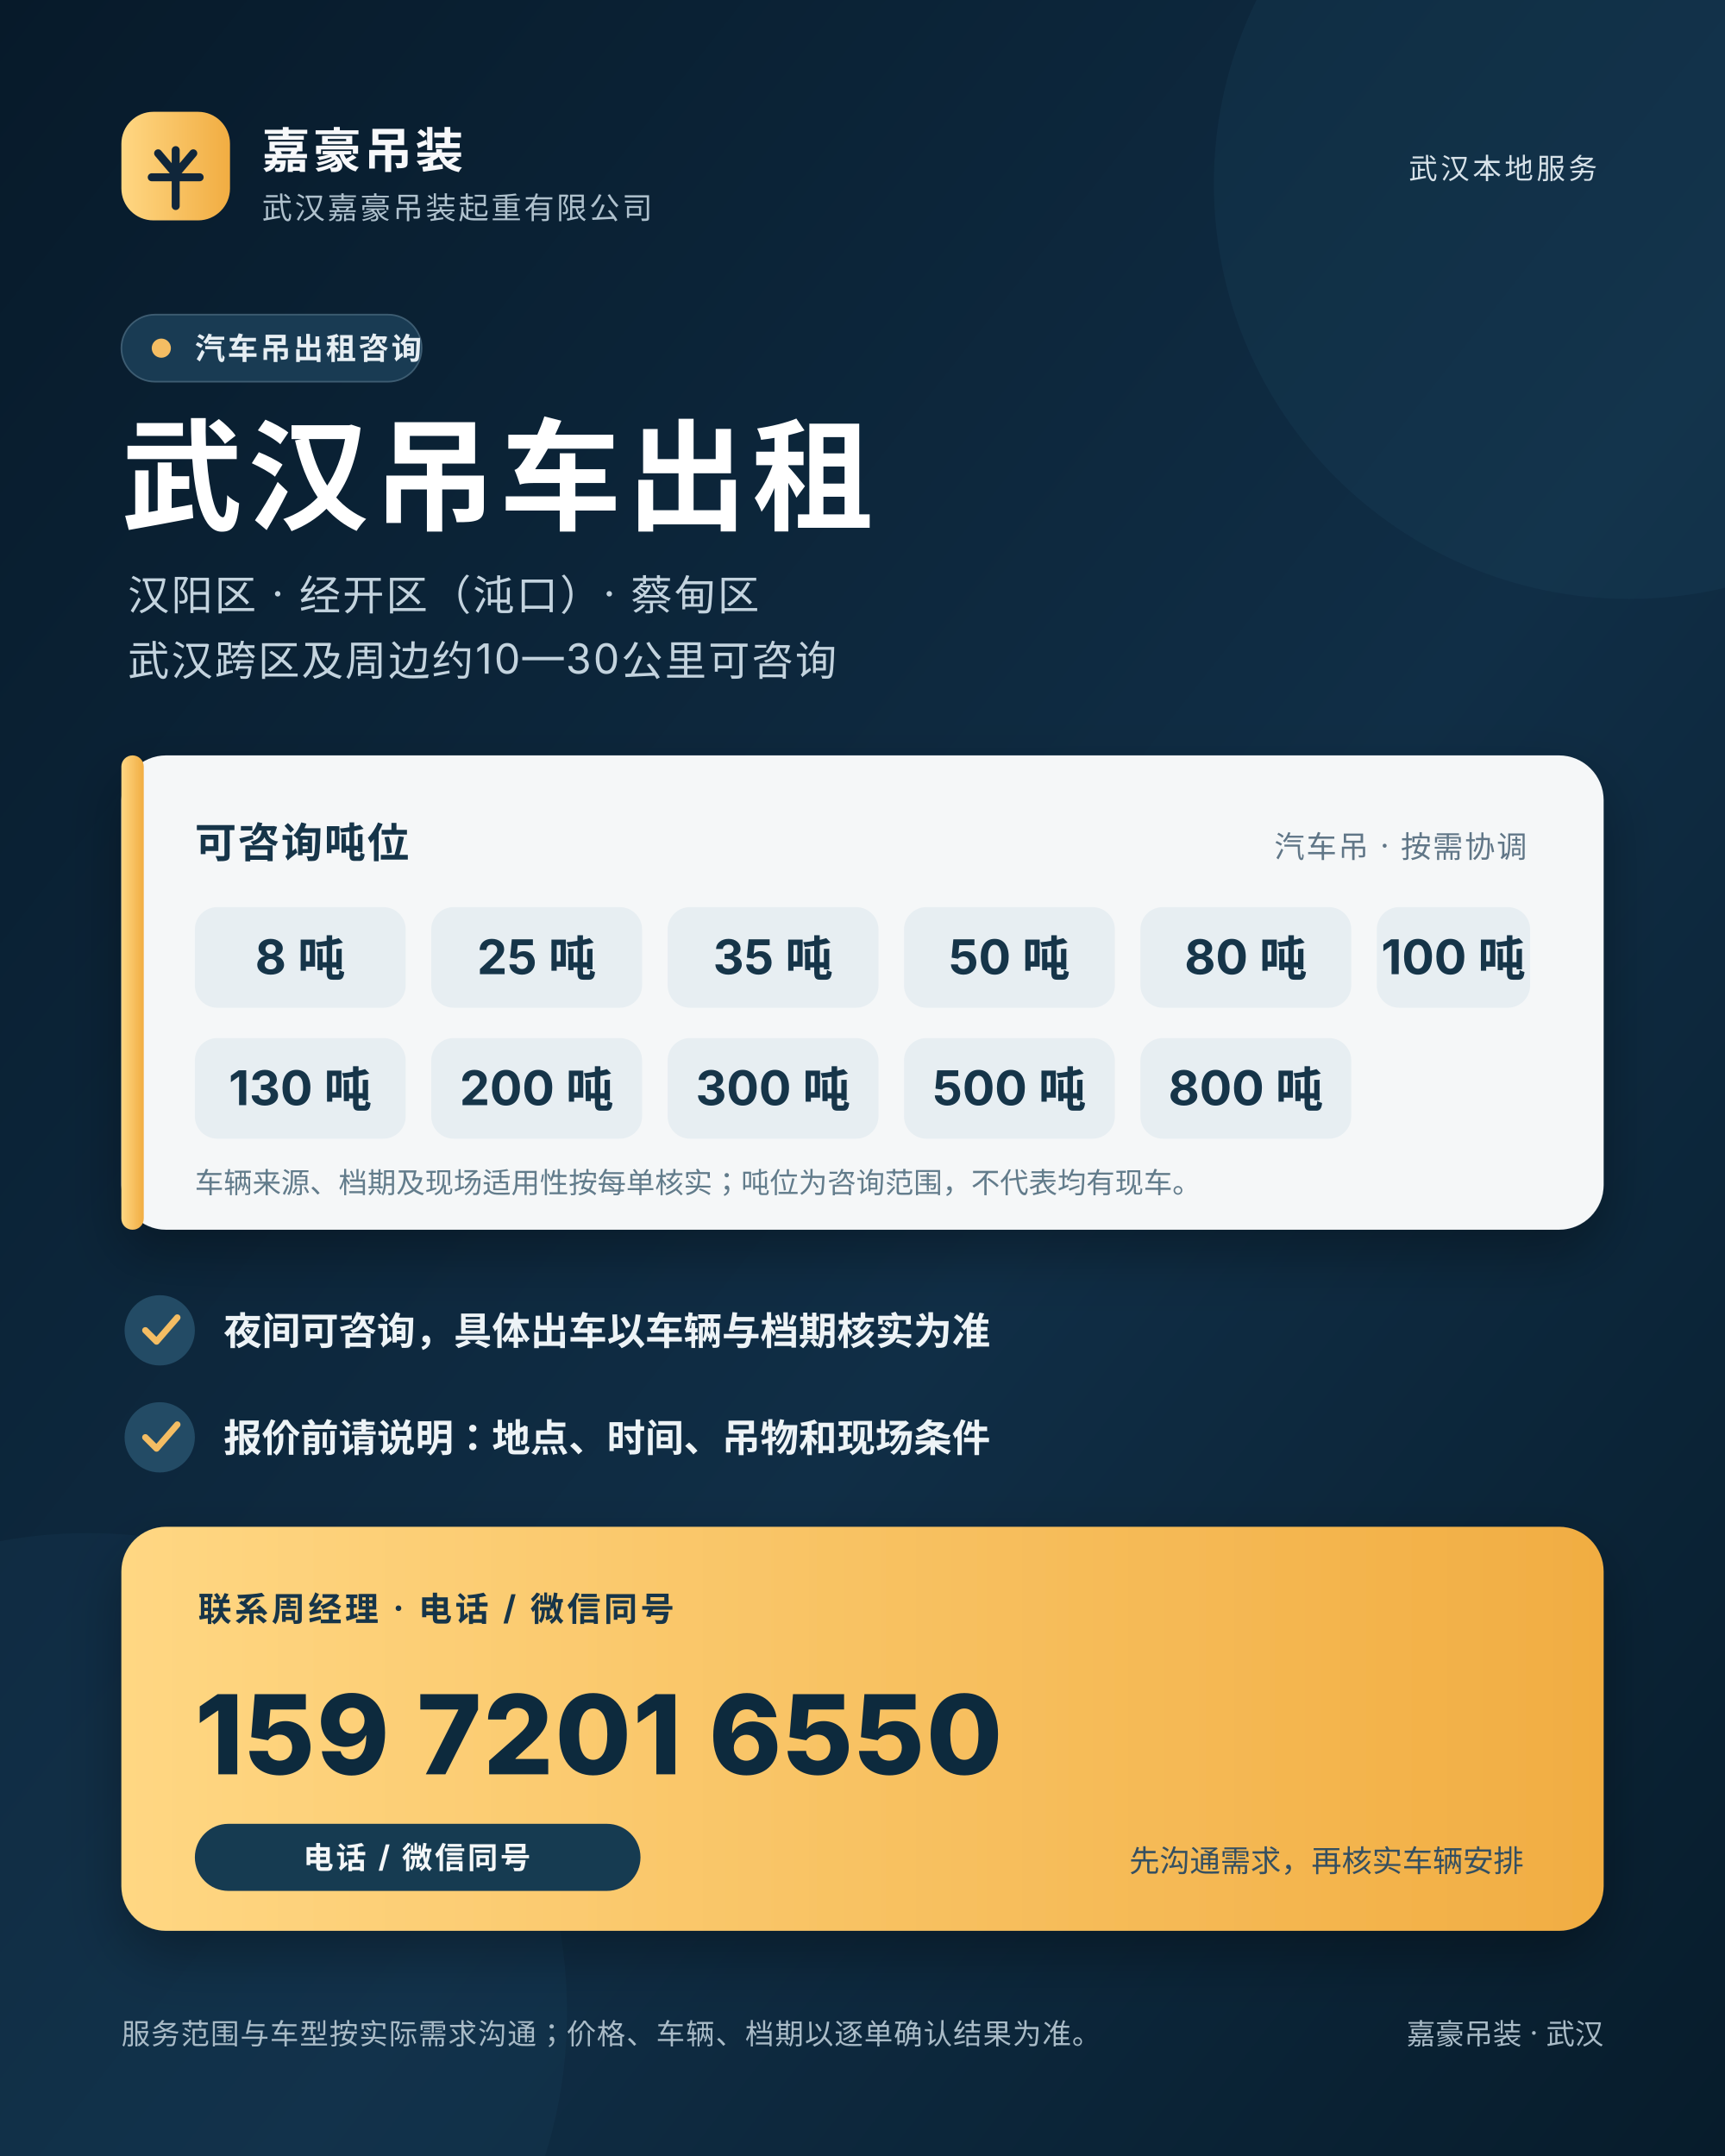
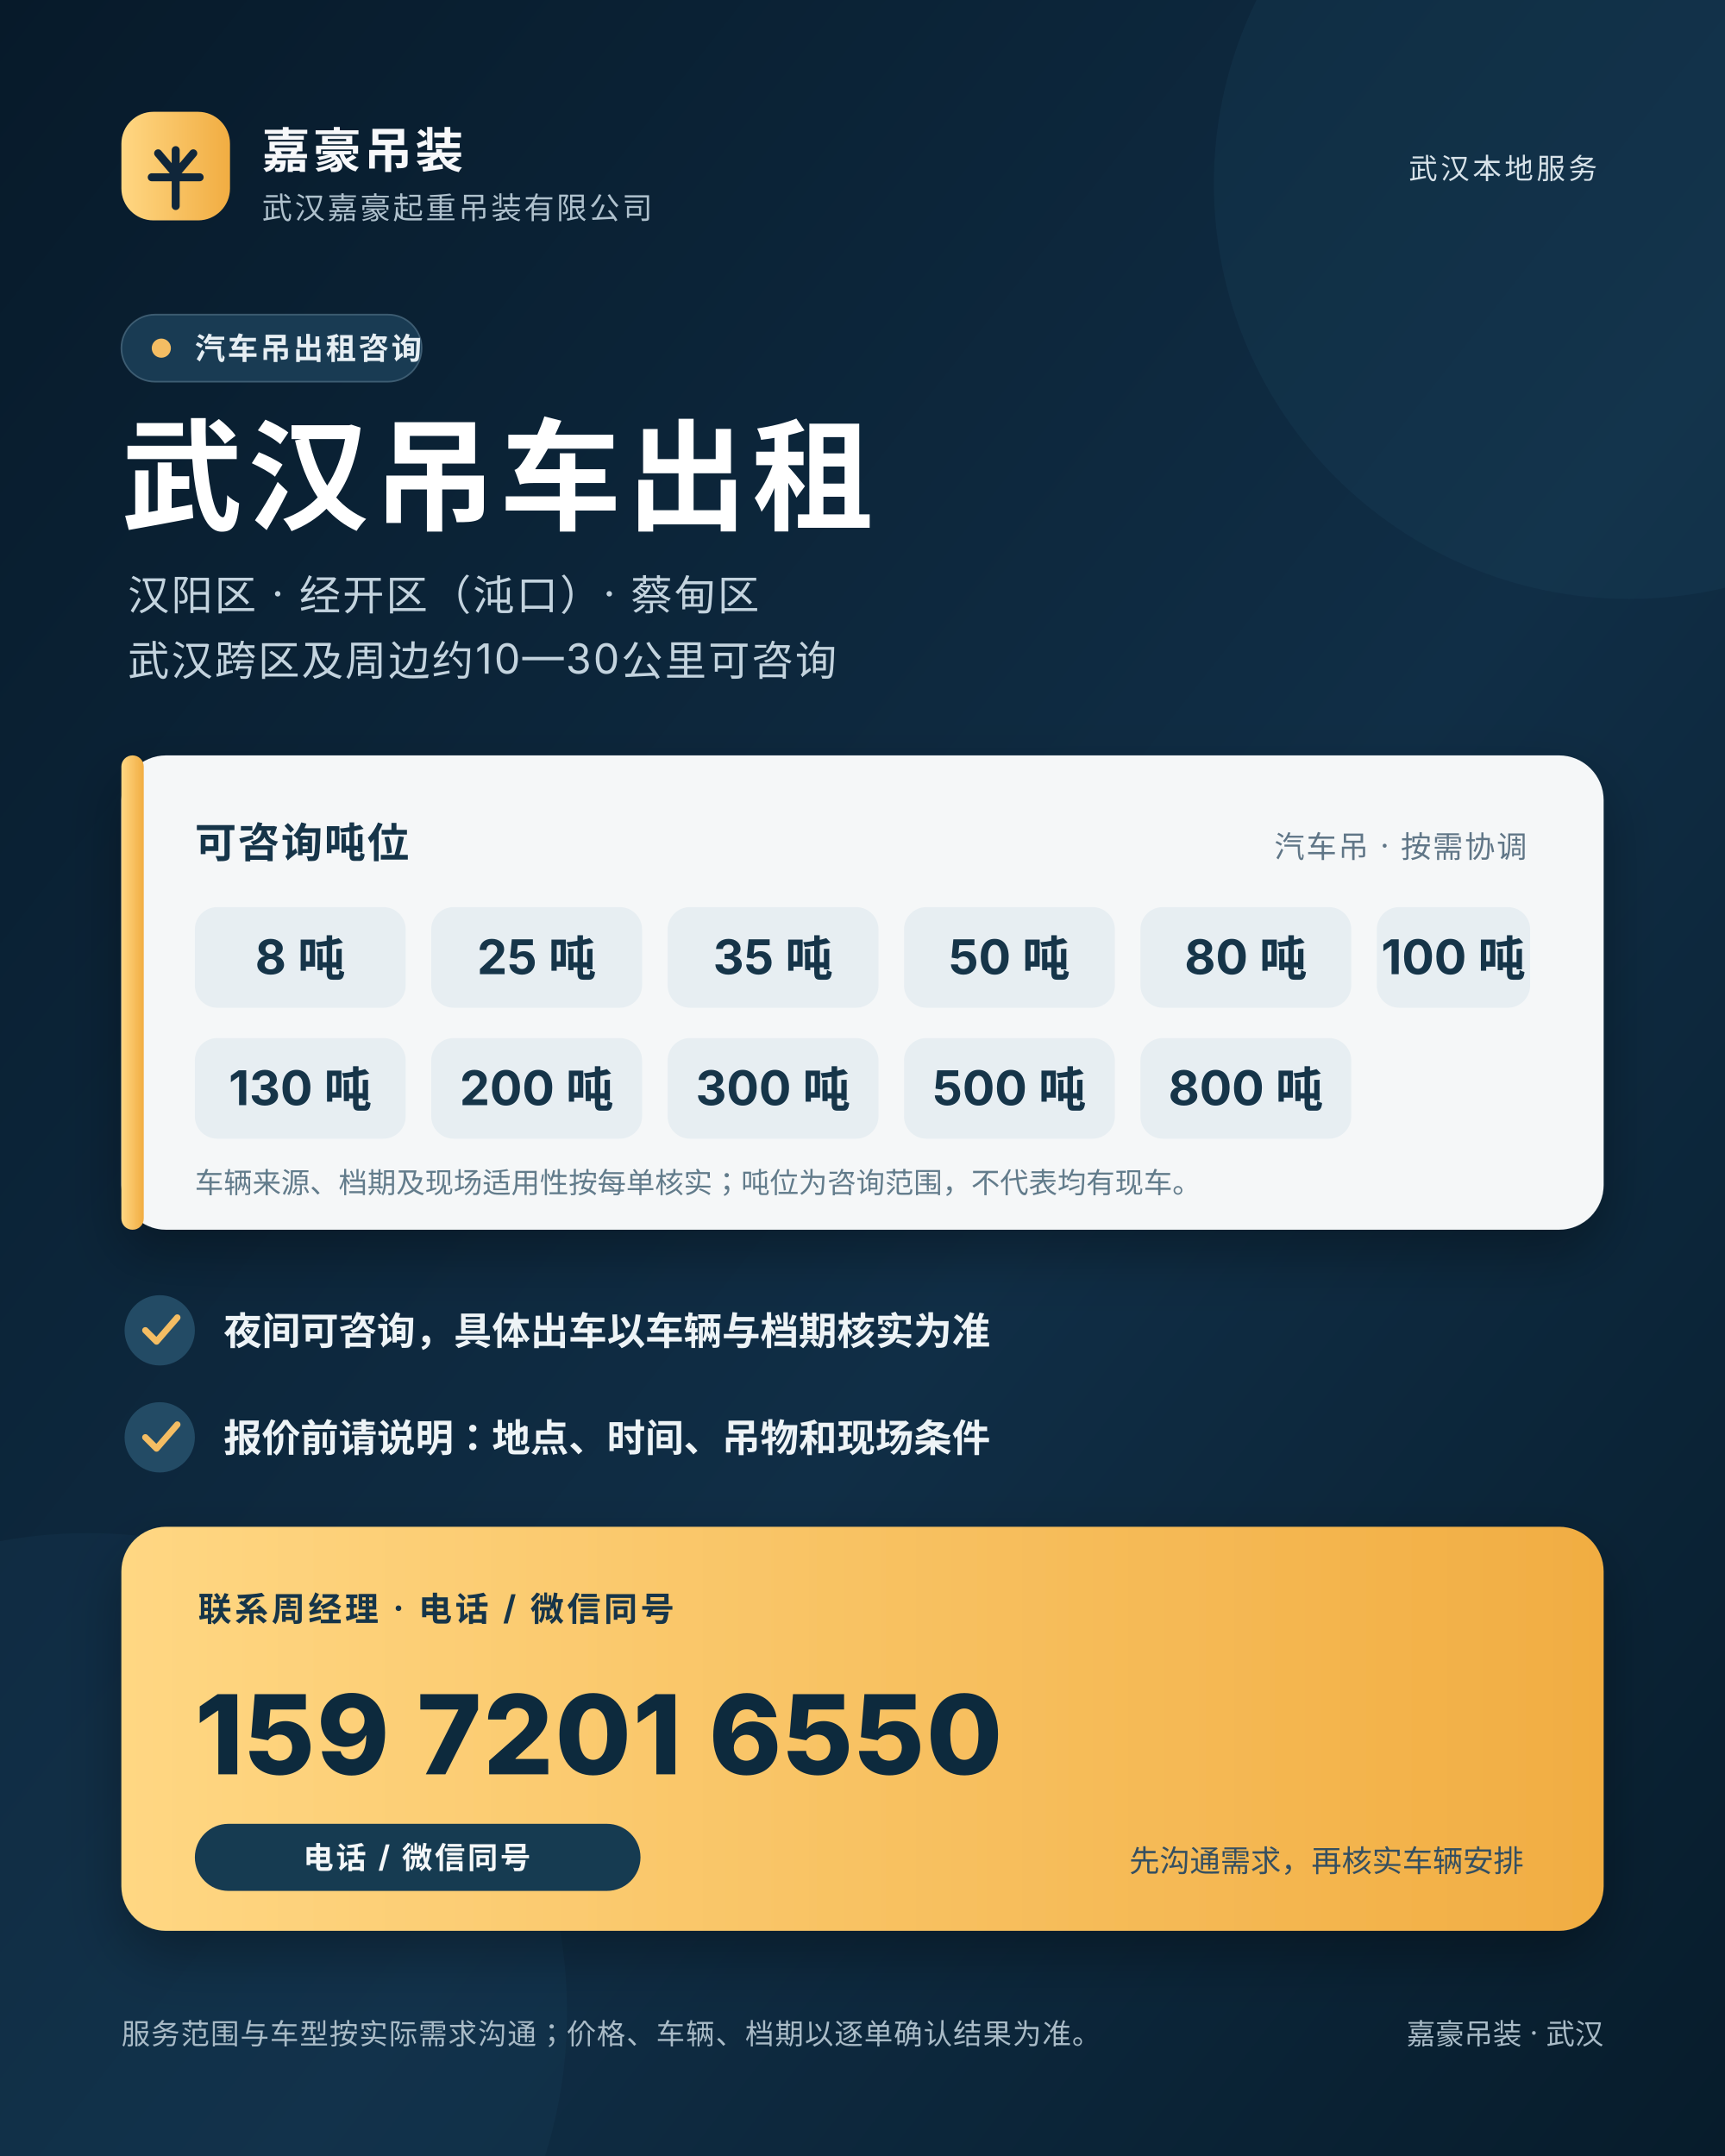
<svg xmlns="http://www.w3.org/2000/svg" width="1080" height="1350" viewBox="0 0 1080 1350">
  <defs>
    <linearGradient id="bg" x1="0" y1="0" x2="1" y2="1">
      <stop offset="0" stop-color="#071a2a" />
      <stop offset="0.58" stop-color="#102e46" />
      <stop offset="1" stop-color="#071c2b" />
    </linearGradient>
    <linearGradient id="gold" x1="0" y1="0" x2="1" y2="0">
      <stop offset="0" stop-color="#ffd783" />
      <stop offset="1" stop-color="#f1ad42" />
    </linearGradient>
    <filter id="shadow" x="-20%" y="-20%" width="140%" height="140%">
      <feDropShadow dx="0" dy="16" stdDeviation="18" flood-color="#020a11" flood-opacity="0.32" />
    </filter>
  </defs>
  <rect width="1080" height="1350" fill="url(#bg)" />
  <circle cx="1020" cy="115" r="260" fill="#1f4a66" opacity="0.2" />
  <circle cx="55" cy="1260" r="300" fill="#1f4a66" opacity="0.17" />
  <g font-family="-apple-system, BlinkMacSystemFont, 'PingFang SC', 'Microsoft YaHei', sans-serif">
    <rect x="76" y="70" width="68" height="68" rx="20" fill="url(#gold)" />
    <path d="M95 111h30M110 94v35M99 96l11 13 11-13" fill="none" stroke="#10263a" stroke-width="5" stroke-linecap="round" stroke-linejoin="round" />
    <text x="164" y="105" fill="#f7f8fa" font-size="30" font-weight="700" letter-spacing="2">嘉豪吊装</text>
-     <text x="164" y="137" fill="#afc1cd" font-size="19" letter-spacing="1.5">武汉嘉豪吊装起重有限公司</text>
+     <text x="164" y="137" fill="#afc1cd" font-size="19" letter-spacing="1.5">武汉嘉豪起重吊装有限公司</text>
    <text x="1000" y="112" text-anchor="end" fill="#d7e2e9" font-size="18" letter-spacing="2">武汉本地服务</text>
    <rect x="76" y="197" width="188" height="42" rx="21" fill="#193b53" stroke="#4c6c81" stroke-opacity="0.75" />
    <circle cx="101" cy="218" r="6" fill="#f4bd63" />
    <text x="122" y="225" fill="#e6eef3" font-size="19" font-weight="600" letter-spacing="1.5">汽车吊出租咨询</text>
    <text x="76" y="326" fill="#ffffff" font-size="76" font-weight="800" letter-spacing="3">武汉吊车出租</text>
    <text x="80" y="382" fill="#c3d3de" font-size="26" letter-spacing="1.2">汉阳区 · 经开区（沌口）· 蔡甸区</text>
    <text x="80" y="423" fill="#c3d3de" font-size="26" letter-spacing="1.2">武汉跨区及周边约10—30公里可咨询</text>
    <g filter="url(#shadow)">
      <rect x="76" y="473" width="928" height="297" rx="28" fill="#f5f7f8" />
      <rect x="76" y="473" width="14" height="297" rx="7" fill="url(#gold)" />
      <text x="122" y="537" fill="#15344a" font-size="26" font-weight="700" letter-spacing="1">可咨询吨位</text>
      <text x="956" y="537" text-anchor="end" fill="#607687" font-size="19" letter-spacing="1">汽车吊 · 按需协调</text>
      <g fill="#15344a" font-size="30" font-weight="750" text-anchor="middle">
        <rect x="122" y="568" width="132" height="63" rx="14" fill="#e7eef2" />
        <text x="188" y="610">8 吨</text>
        <rect x="270" y="568" width="132" height="63" rx="14" fill="#e7eef2" />
        <text x="336" y="610">25 吨</text>
        <rect x="418" y="568" width="132" height="63" rx="14" fill="#e7eef2" />
        <text x="484" y="610">35 吨</text>
        <rect x="566" y="568" width="132" height="63" rx="14" fill="#e7eef2" />
        <text x="632" y="610">50 吨</text>
        <rect x="714" y="568" width="132" height="63" rx="14" fill="#e7eef2" />
        <text x="780" y="610">80 吨</text>
        <rect x="862" y="568" width="96" height="63" rx="14" fill="#e7eef2" />
        <text x="910" y="610">100 吨</text>
      </g>
      <g fill="#15344a" font-size="30" font-weight="750" text-anchor="middle">
        <rect x="122" y="650" width="132" height="63" rx="14" fill="#e7eef2" />
        <text x="188" y="692">130 吨</text>
        <rect x="270" y="650" width="132" height="63" rx="14" fill="#e7eef2" />
        <text x="336" y="692">200 吨</text>
        <rect x="418" y="650" width="132" height="63" rx="14" fill="#e7eef2" />
        <text x="484" y="692">300 吨</text>
        <rect x="566" y="650" width="132" height="63" rx="14" fill="#e7eef2" />
        <text x="632" y="692">500 吨</text>
        <rect x="714" y="650" width="132" height="63" rx="14" fill="#e7eef2" />
        <text x="780" y="692">800 吨</text>
      </g>
      <text x="122" y="747" fill="#627b8b" font-size="18">车辆来源、档期及现场适用性按每单核实；吨位为咨询范围，不代表均有现车。</text>
    </g>
    <g>
      <circle cx="100" cy="833" r="22" fill="#234b65" />
      <path d="M91 833l7 7 13-15" fill="none" stroke="#f4bd63" stroke-width="4" stroke-linecap="round" stroke-linejoin="round" />
      <text x="140" y="842" fill="#edf3f6" font-size="24" font-weight="600">夜间可咨询，具体出车以车辆与档期核实为准</text>
      <circle cx="100" cy="900" r="22" fill="#234b65" />
      <path d="M91 900l7 7 13-15" fill="none" stroke="#f4bd63" stroke-width="4" stroke-linecap="round" stroke-linejoin="round" />
      <text x="140" y="909" fill="#edf3f6" font-size="24" font-weight="600">报价前请说明：地点、时间、吊物和现场条件</text>
    </g>
    <g filter="url(#shadow)">
      <rect x="76" y="956" width="928" height="253" rx="28" fill="url(#gold)" />
      <text x="124" y="1015" fill="#183449" font-size="21" font-weight="700" letter-spacing="2">联系周经理 · 电话 / 微信同号</text>
      <text x="122" y="1111" fill="#102a3d" font-size="69" font-weight="800" letter-spacing="1">159 7201 6550</text>
      <rect x="122" y="1142" width="279" height="42" rx="21" fill="#173a51" />
      <text x="261" y="1170" text-anchor="middle" fill="#f4f7f8" font-size="19" font-weight="700" letter-spacing="1.5">电话 / 微信同号</text>
      <text x="954" y="1172" text-anchor="end" fill="#344f61" font-size="19">先沟通需求，再核实车辆安排</text>
    </g>
    <text x="76" y="1280" fill="#a9bbc7" font-size="18" letter-spacing="0.6">服务范围与车型按实际需求沟通；价格、车辆、档期以逐单确认结果为准。</text>
    <text x="1004" y="1280" text-anchor="end" fill="#a9bbc7" font-size="18">嘉豪吊装 · 武汉</text>
  </g>
</svg>
